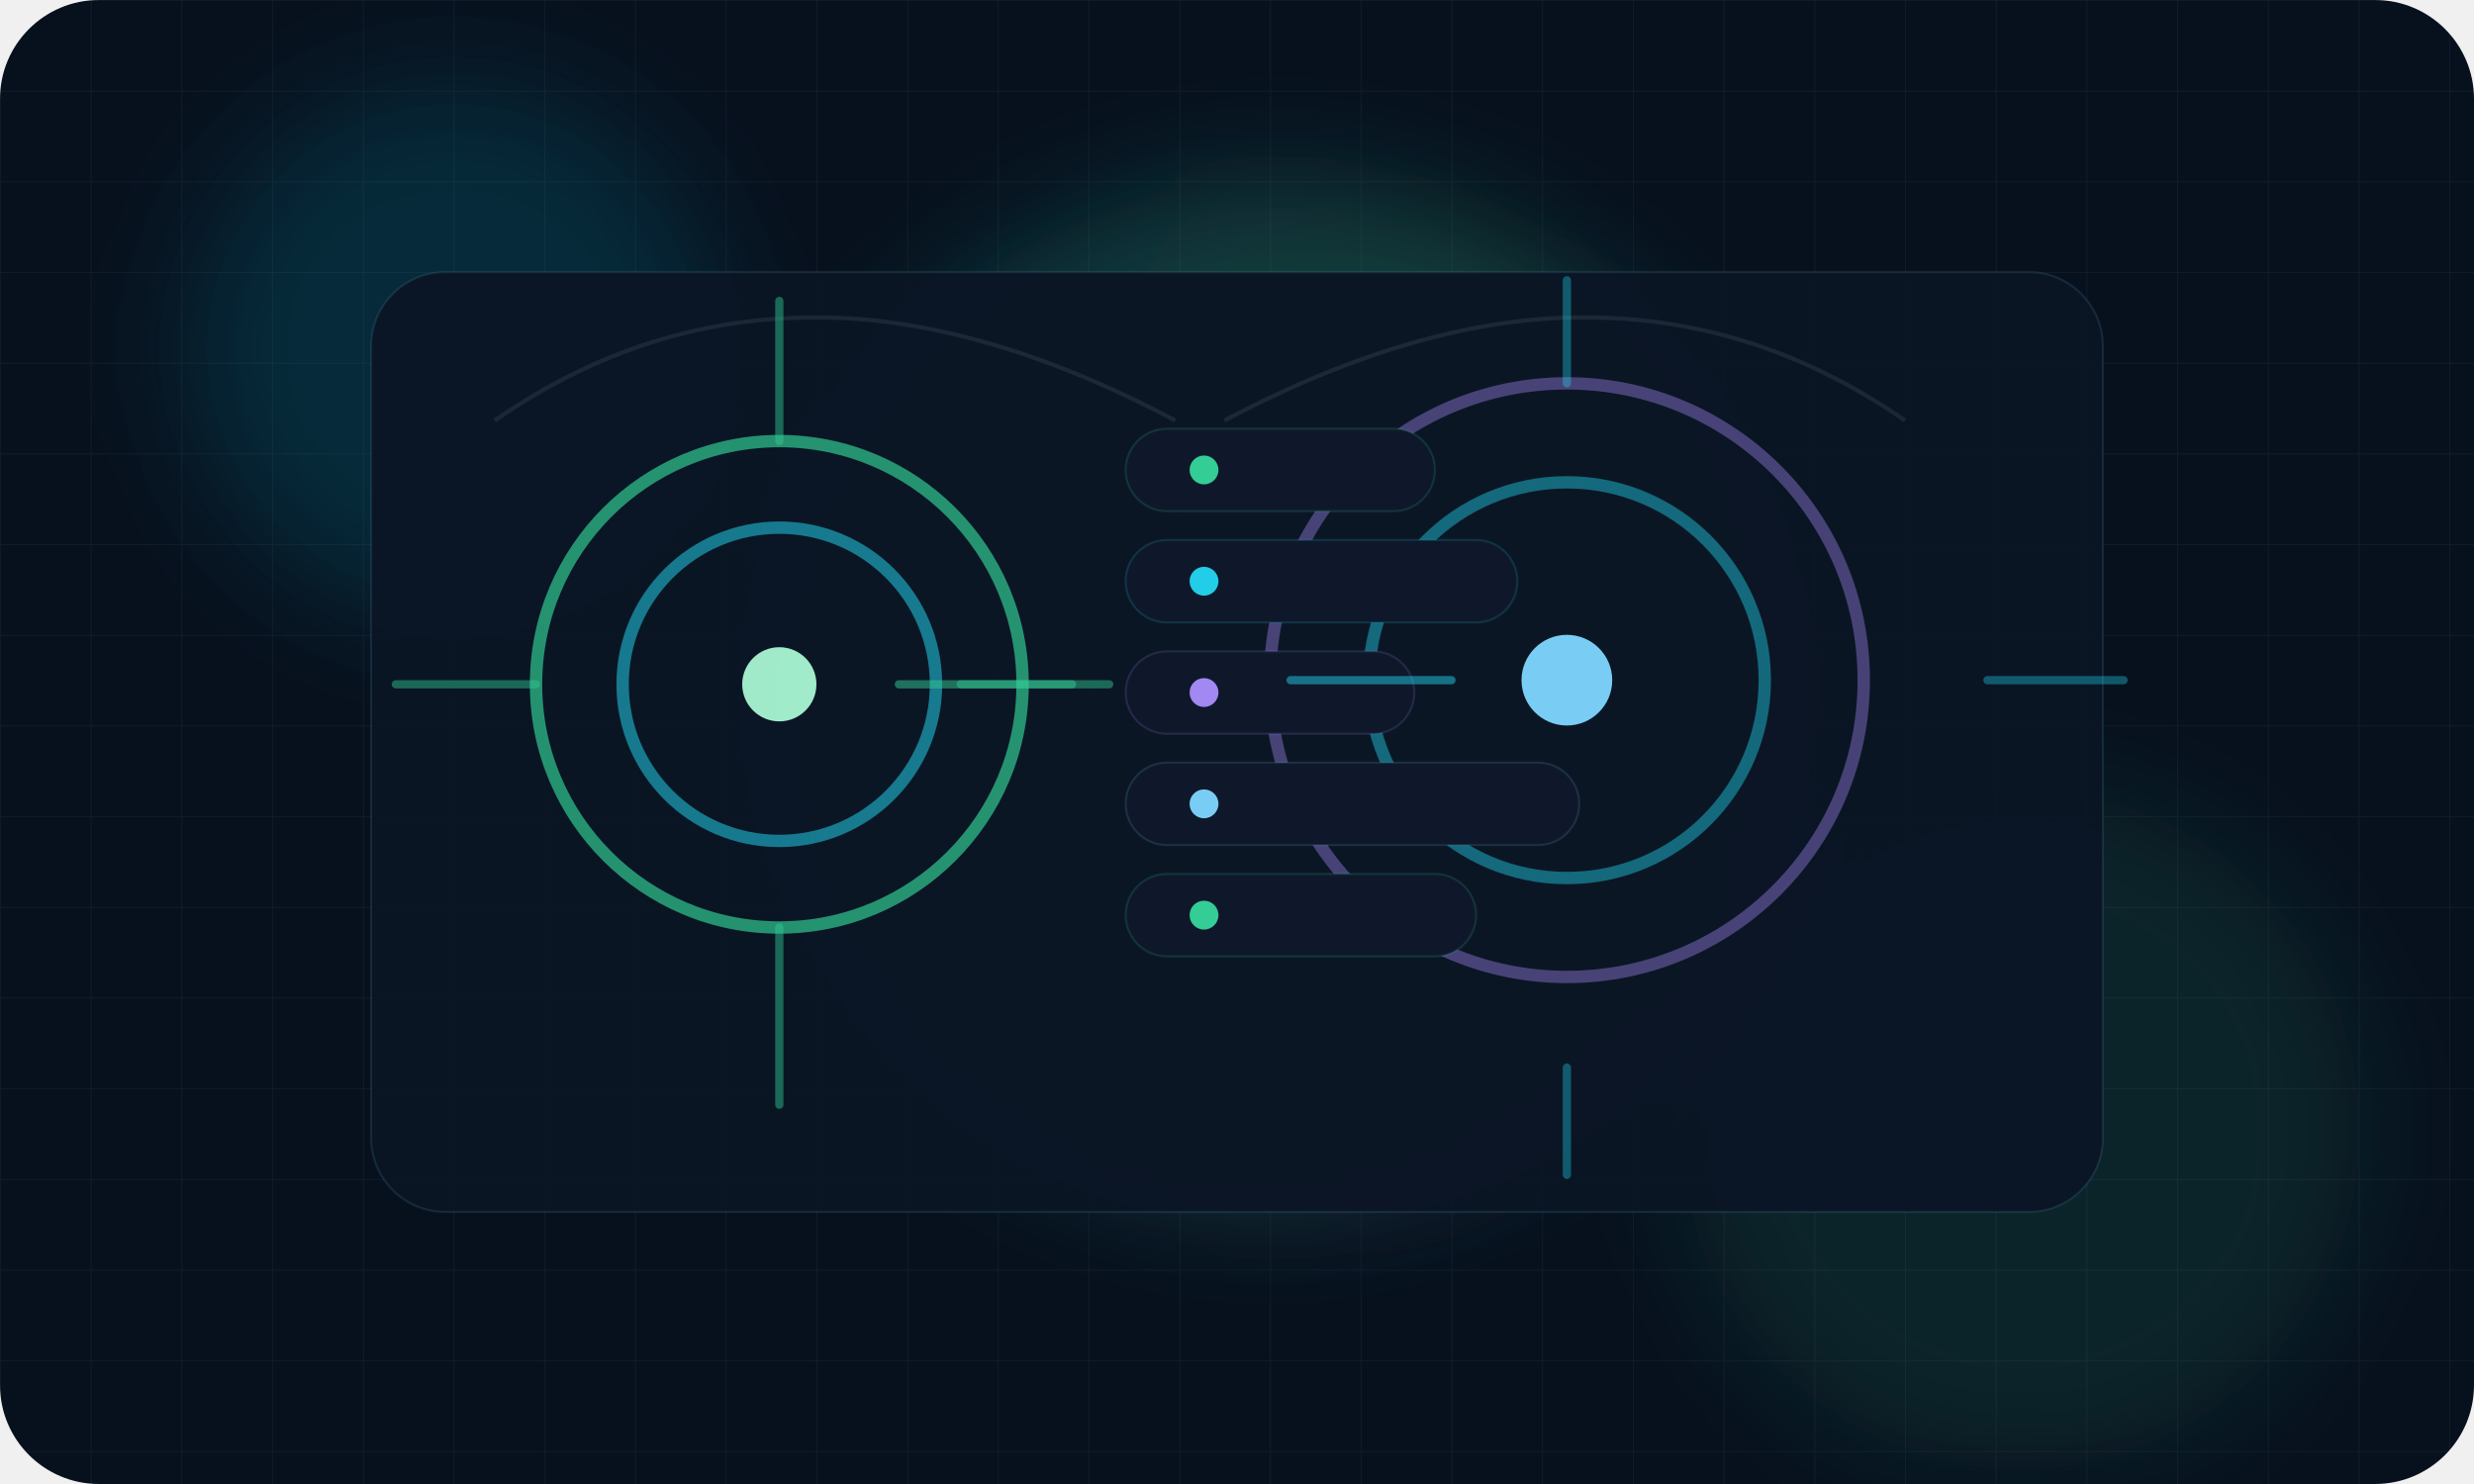
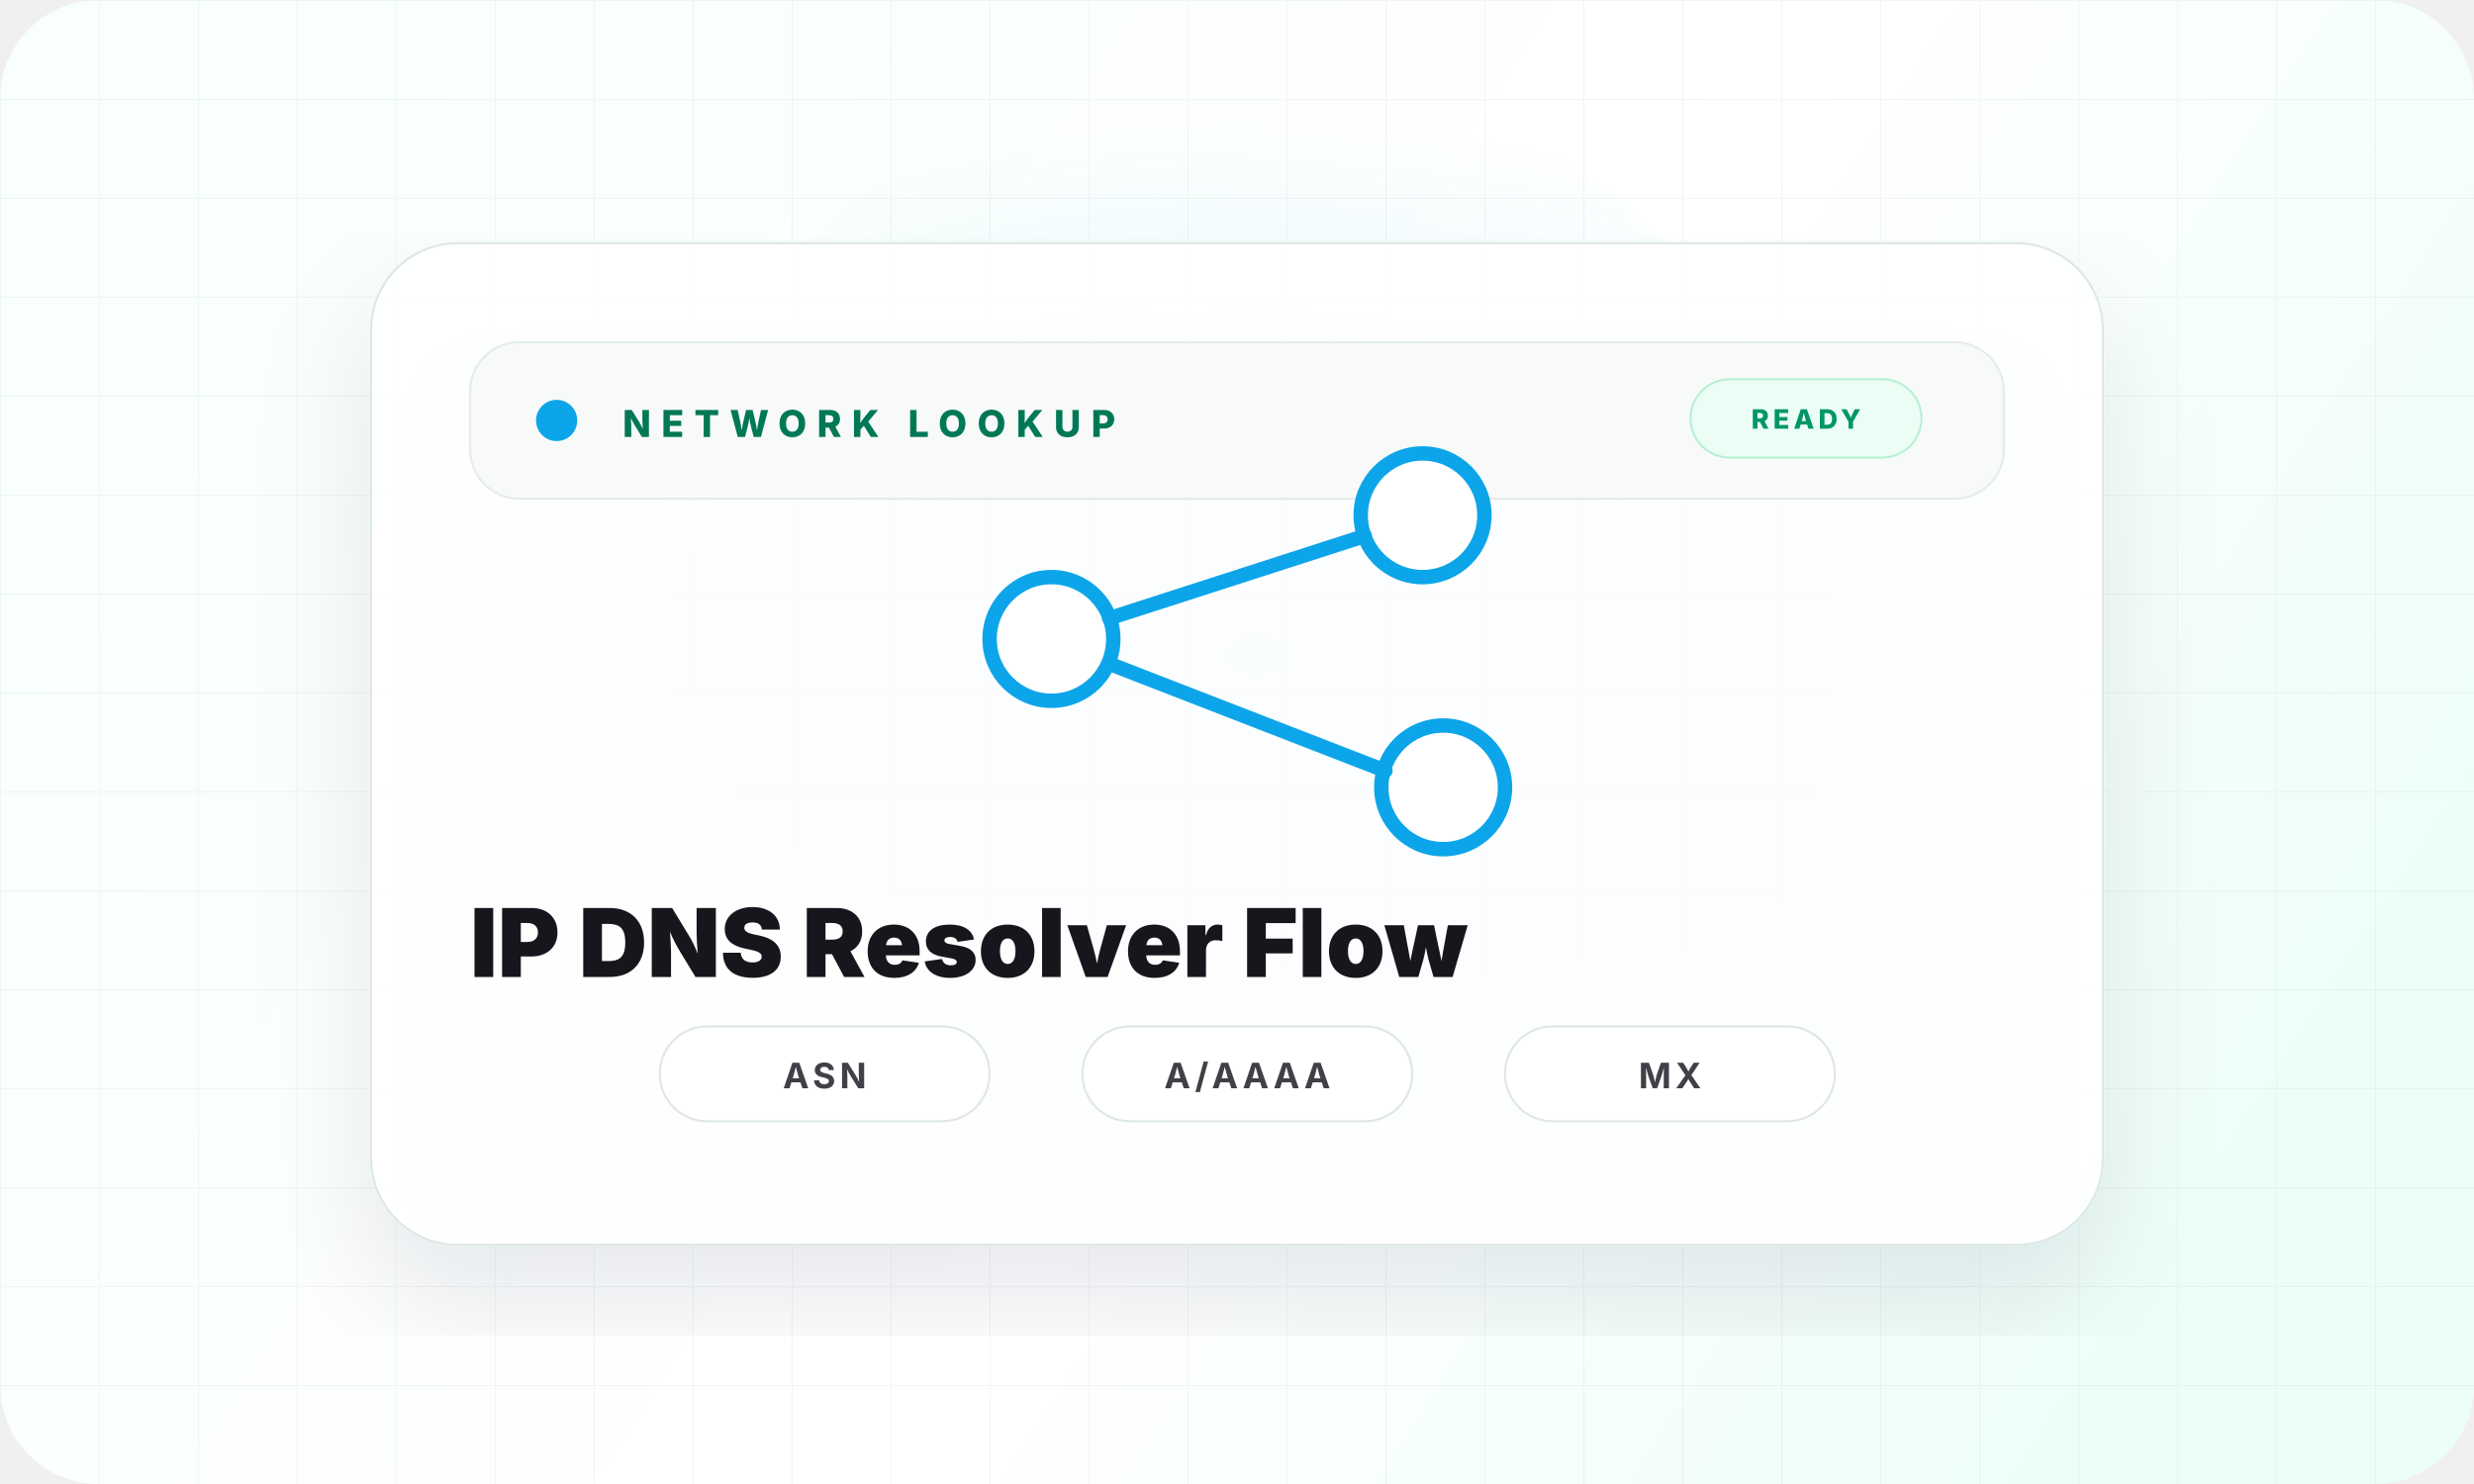
<svg xmlns="http://www.w3.org/2000/svg" width="1200" height="720" viewBox="0 0 1200 720" fill="none">
-   <rect width="1200" height="720" rx="48" fill="#07111E" />
  <defs>
-     <linearGradient id="g1" x1="140" y1="100" x2="1040" y2="640" gradientUnits="userSpaceOnUse">
-       <stop stop-color="#22D3EE" stop-opacity="0.16" />
-       <stop offset="0.5" stop-color="#34D399" stop-opacity="0.22" />
-       <stop offset="1" stop-color="#A78BFA" stop-opacity="0.10" />
+     <linearGradient id="bg" x1="150" y1="70" x2="1060" y2="660" gradientUnits="userSpaceOnUse">
+       <stop stop-color="#F8FFFC" />
+       <stop offset="0.55" stop-color="#FFFFFF" />
+       <stop offset="1" stop-color="#ECFEF8" />
    </linearGradient>
-     <filter id="blur" x="-20%" y="-20%" width="140%" height="140%">
-       <feGaussianBlur stdDeviation="26" />
+     <radialGradient id="halo" cx="0" cy="0" r="1" gradientUnits="userSpaceOnUse" gradientTransform="translate(610 318) rotate(90) scale(260 440)">
+       <stop stop-color="#0EA5E9" stop-opacity="0.16" />
+       <stop offset="1" stop-color="#0EA5E9" stop-opacity="0" />
+     </radialGradient>
+     <pattern id="grid" width="48" height="48" patternUnits="userSpaceOnUse">
+       <path d="M48 0H0V48" fill="none" stroke="#0F172A" stroke-opacity="0.045" stroke-width="1" />
+     </pattern>
+     <filter id="shadow" x="120" y="88" width="960" height="560" filterUnits="userSpaceOnUse" color-interpolation-filters="sRGB">
+       <feDropShadow dx="0" dy="28" stdDeviation="28" flood-color="#0F172A" flood-opacity="0.10" />
    </filter>
-     <pattern id="grid" width="44" height="44" patternUnits="userSpaceOnUse">
-       <path d="M 44 0 L 0 0 0 44" fill="none" stroke="#FFFFFF" stroke-opacity="0.04" stroke-width="1" />
-     </pattern>
  </defs>
-   <rect width="1200" height="720" fill="url(#grid)" />
-   <circle cx="220" cy="170" r="128" fill="#22D3EE" fill-opacity="0.13" filter="url(#blur)" />
-   <circle cx="980" cy="548" r="164" fill="#34D399" fill-opacity="0.10" filter="url(#blur)" />
-   <circle cx="620" cy="336" r="248" fill="url(#g1)" filter="url(#blur)" />
-   <g opacity="0.96">
-     <rect x="180" y="132" width="840" height="456" rx="36" fill="#0A1524" stroke="#7DD3FC" stroke-opacity="0.12" />
-     <path d="M240 204C292 168 344 154 396 154C448 154 506 170 570 204" stroke="#FFFFFF" stroke-opacity="0.08" stroke-width="2" />
-     <path d="M924 204C872 168 820 154 768 154C716 154 658 170 594 204" stroke="#FFFFFF" stroke-opacity="0.08" stroke-width="2" />
-     <circle cx="378" cy="332" r="118" stroke="#34D399" stroke-opacity="0.68" stroke-width="6" />
-     <circle cx="378" cy="332" r="76" stroke="#22D3EE" stroke-opacity="0.55" stroke-width="6" />
-     <circle cx="378" cy="332" r="18" fill="#A7F3D0" />
-     <circle cx="760" cy="330" r="144" stroke="#A78BFA" stroke-opacity="0.40" stroke-width="6" />
-     <circle cx="760" cy="330" r="96" stroke="#22D3EE" stroke-opacity="0.45" stroke-width="6" />
-     <circle cx="760" cy="330" r="22" fill="#7DD3FC" />
-     <path d="M378 214V146M378 450V536M260 332H192M466 332H538" stroke="#34D399" stroke-opacity="0.45" stroke-width="4" stroke-linecap="round" />
-     <path d="M760 186V136M760 518V570M622 330H556M964 330H1030" stroke="#22D3EE" stroke-opacity="0.38" stroke-width="4" stroke-linecap="round" />
-     <rect x="546" y="208" width="150" height="40" rx="20" fill="#0F172A" stroke="#34D399" stroke-opacity="0.16" />
-     <rect x="546" y="262" width="190" height="40" rx="20" fill="#0F172A" stroke="#22D3EE" stroke-opacity="0.16" />
-     <rect x="546" y="316" width="140" height="40" rx="20" fill="#0F172A" stroke="#A78BFA" stroke-opacity="0.16" />
-     <rect x="546" y="370" width="220" height="40" rx="20" fill="#0F172A" stroke="#7DD3FC" stroke-opacity="0.14" />
-     <rect x="546" y="424" width="170" height="40" rx="20" fill="#0F172A" stroke="#34D399" stroke-opacity="0.16" />
-     <circle cx="584" cy="228" r="7" fill="#34D399" />
-     <circle cx="584" cy="282" r="7" fill="#22D3EE" />
-     <circle cx="584" cy="336" r="7" fill="#A78BFA" />
-     <circle cx="584" cy="390" r="7" fill="#7DD3FC" />
-     <circle cx="584" cy="444" r="7" fill="#34D399" />
-     <path d="M436 332H520" stroke="#34D399" stroke-opacity="0.5" stroke-width="4" stroke-linecap="round" />
-     <path d="M626 330H704" stroke="#22D3EE" stroke-opacity="0.5" stroke-width="4" stroke-linecap="round" />
+   <rect width="1200" height="720" rx="48" fill="url(#bg)" />
+   <rect width="1200" height="720" rx="48" fill="url(#grid)" />
+   <circle cx="600" cy="320" r="290" fill="url(#halo)" />
+   <g filter="url(#shadow)">
+     <rect x="180" y="118" width="840" height="486" rx="42" fill="#FFFFFF" fill-opacity="0.90" stroke="#DDE7E3" />
+     <rect x="228" y="166" width="744" height="76" rx="24" fill="#F7FAF9" stroke="#E4ECE8" />
+     <circle cx="270" cy="204" r="10" fill="#0EA5E9" />
+     <text x="302" y="212" font-family="Inter, ui-sans-serif, system-ui" font-size="18" font-weight="800" letter-spacing="5" fill="#047857">NETWORK LOOKUP</text>
+     <text x="228" y="474" font-family="Inter, ui-sans-serif, system-ui" font-size="46" font-weight="900" fill="#18181B">IP DNS Resolver Flow</text>
+     <rect x="820" y="184" width="112" height="38" rx="19" fill="#ECFDF5" stroke="#B7F0D3" />
+     <text x="876" y="208" text-anchor="middle" font-family="Inter, ui-sans-serif, system-ui" font-size="13" font-weight="800" letter-spacing="2" fill="#059669">READY</text>
+     <circle cx="510" cy="310" r="30" fill="#FFFFFF" stroke="#0EA5E9" stroke-width="7" />
+     <circle cx="690" cy="250" r="30" fill="#FFFFFF" stroke="#0EA5E9" stroke-width="7" />
+     <circle cx="700" cy="382" r="30" fill="#FFFFFF" stroke="#0EA5E9" stroke-width="7" />
+     <path d="M538 300L662 260M538 322L672 374" stroke="#0EA5E9" stroke-width="7" stroke-linecap="round" />
+     <g>
+       <rect x="320" y="498" width="160" height="46" rx="23" fill="#FFFFFF" stroke="#DDE7E3" />
+       <text x="400" y="528" text-anchor="middle" font-family="Inter, ui-sans-serif, system-ui" font-size="17" font-weight="700" fill="#3F3F46" letter-spacing="2">ASN</text>
+     </g>
+     <g>
+       <rect x="525" y="498" width="160" height="46" rx="23" fill="#FFFFFF" stroke="#DDE7E3" />
+       <text x="605" y="528" text-anchor="middle" font-family="Inter, ui-sans-serif, system-ui" font-size="17" font-weight="700" fill="#3F3F46" letter-spacing="2">A/AAAA</text>
+     </g>
+     <g>
+       <rect x="730" y="498" width="160" height="46" rx="23" fill="#FFFFFF" stroke="#DDE7E3" />
+       <text x="810" y="528" text-anchor="middle" font-family="Inter, ui-sans-serif, system-ui" font-size="17" font-weight="700" fill="#3F3F46" letter-spacing="2">MX</text>
+     </g>
  </g>
</svg>
